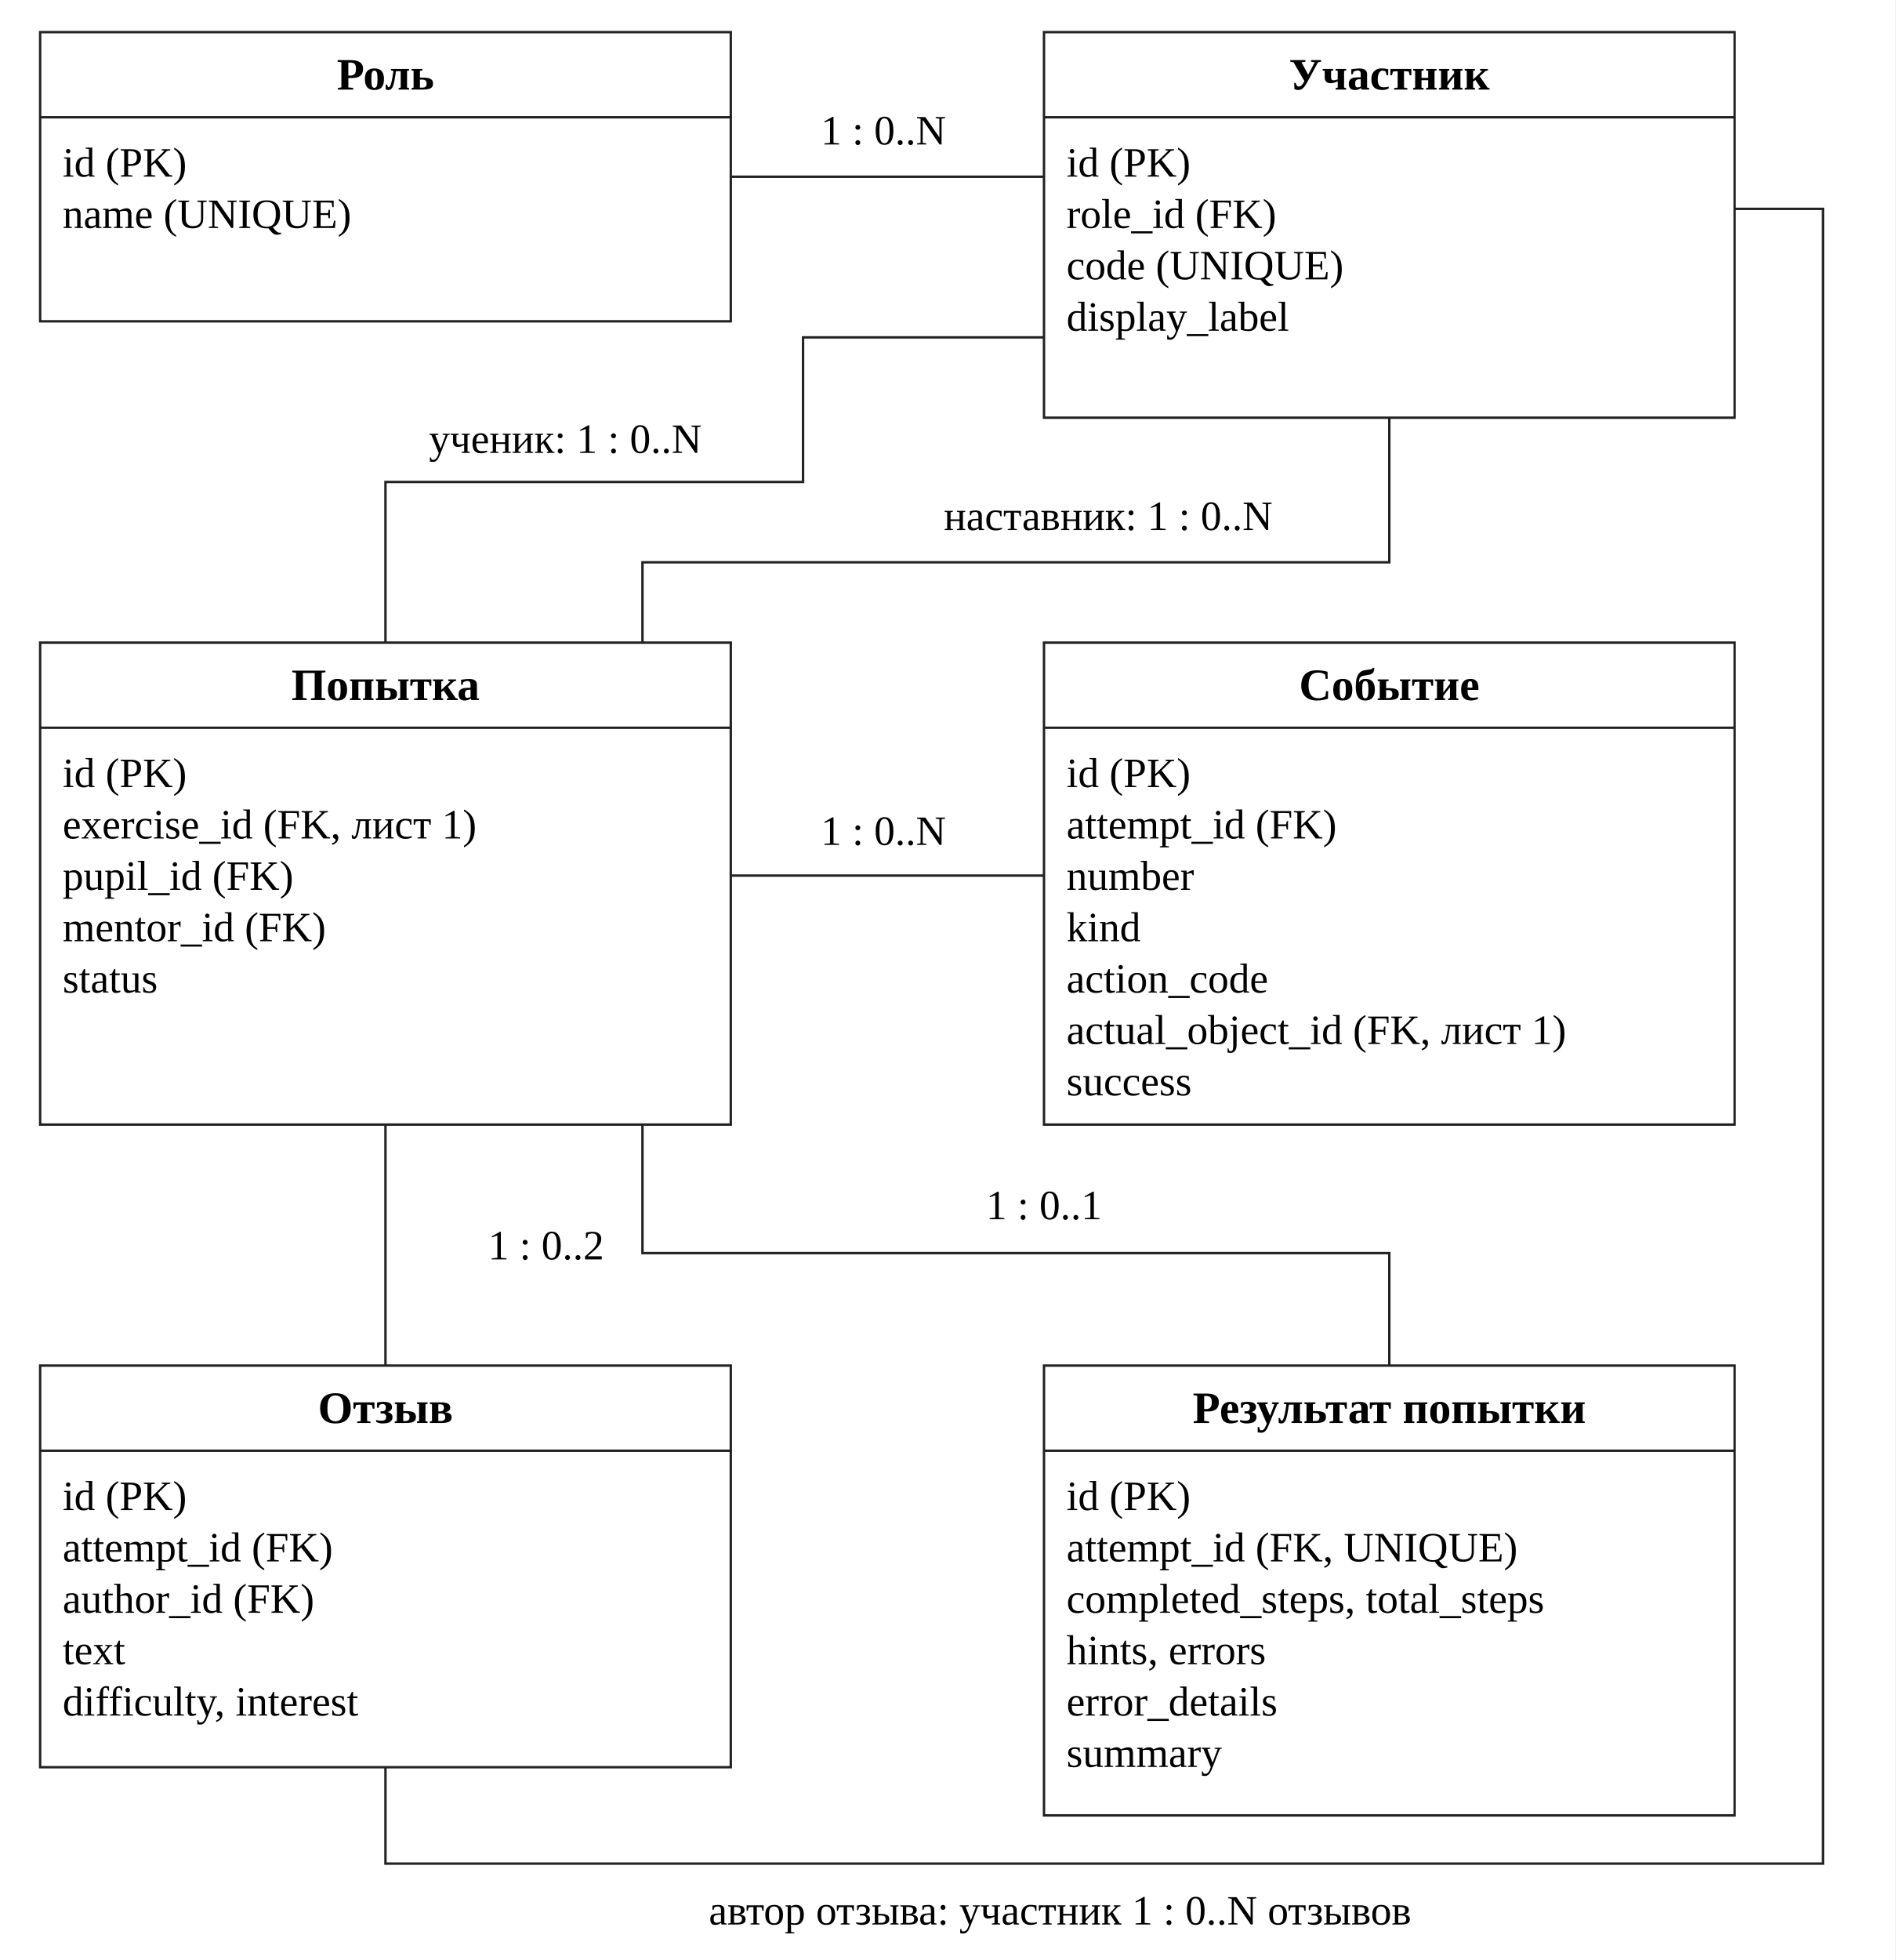
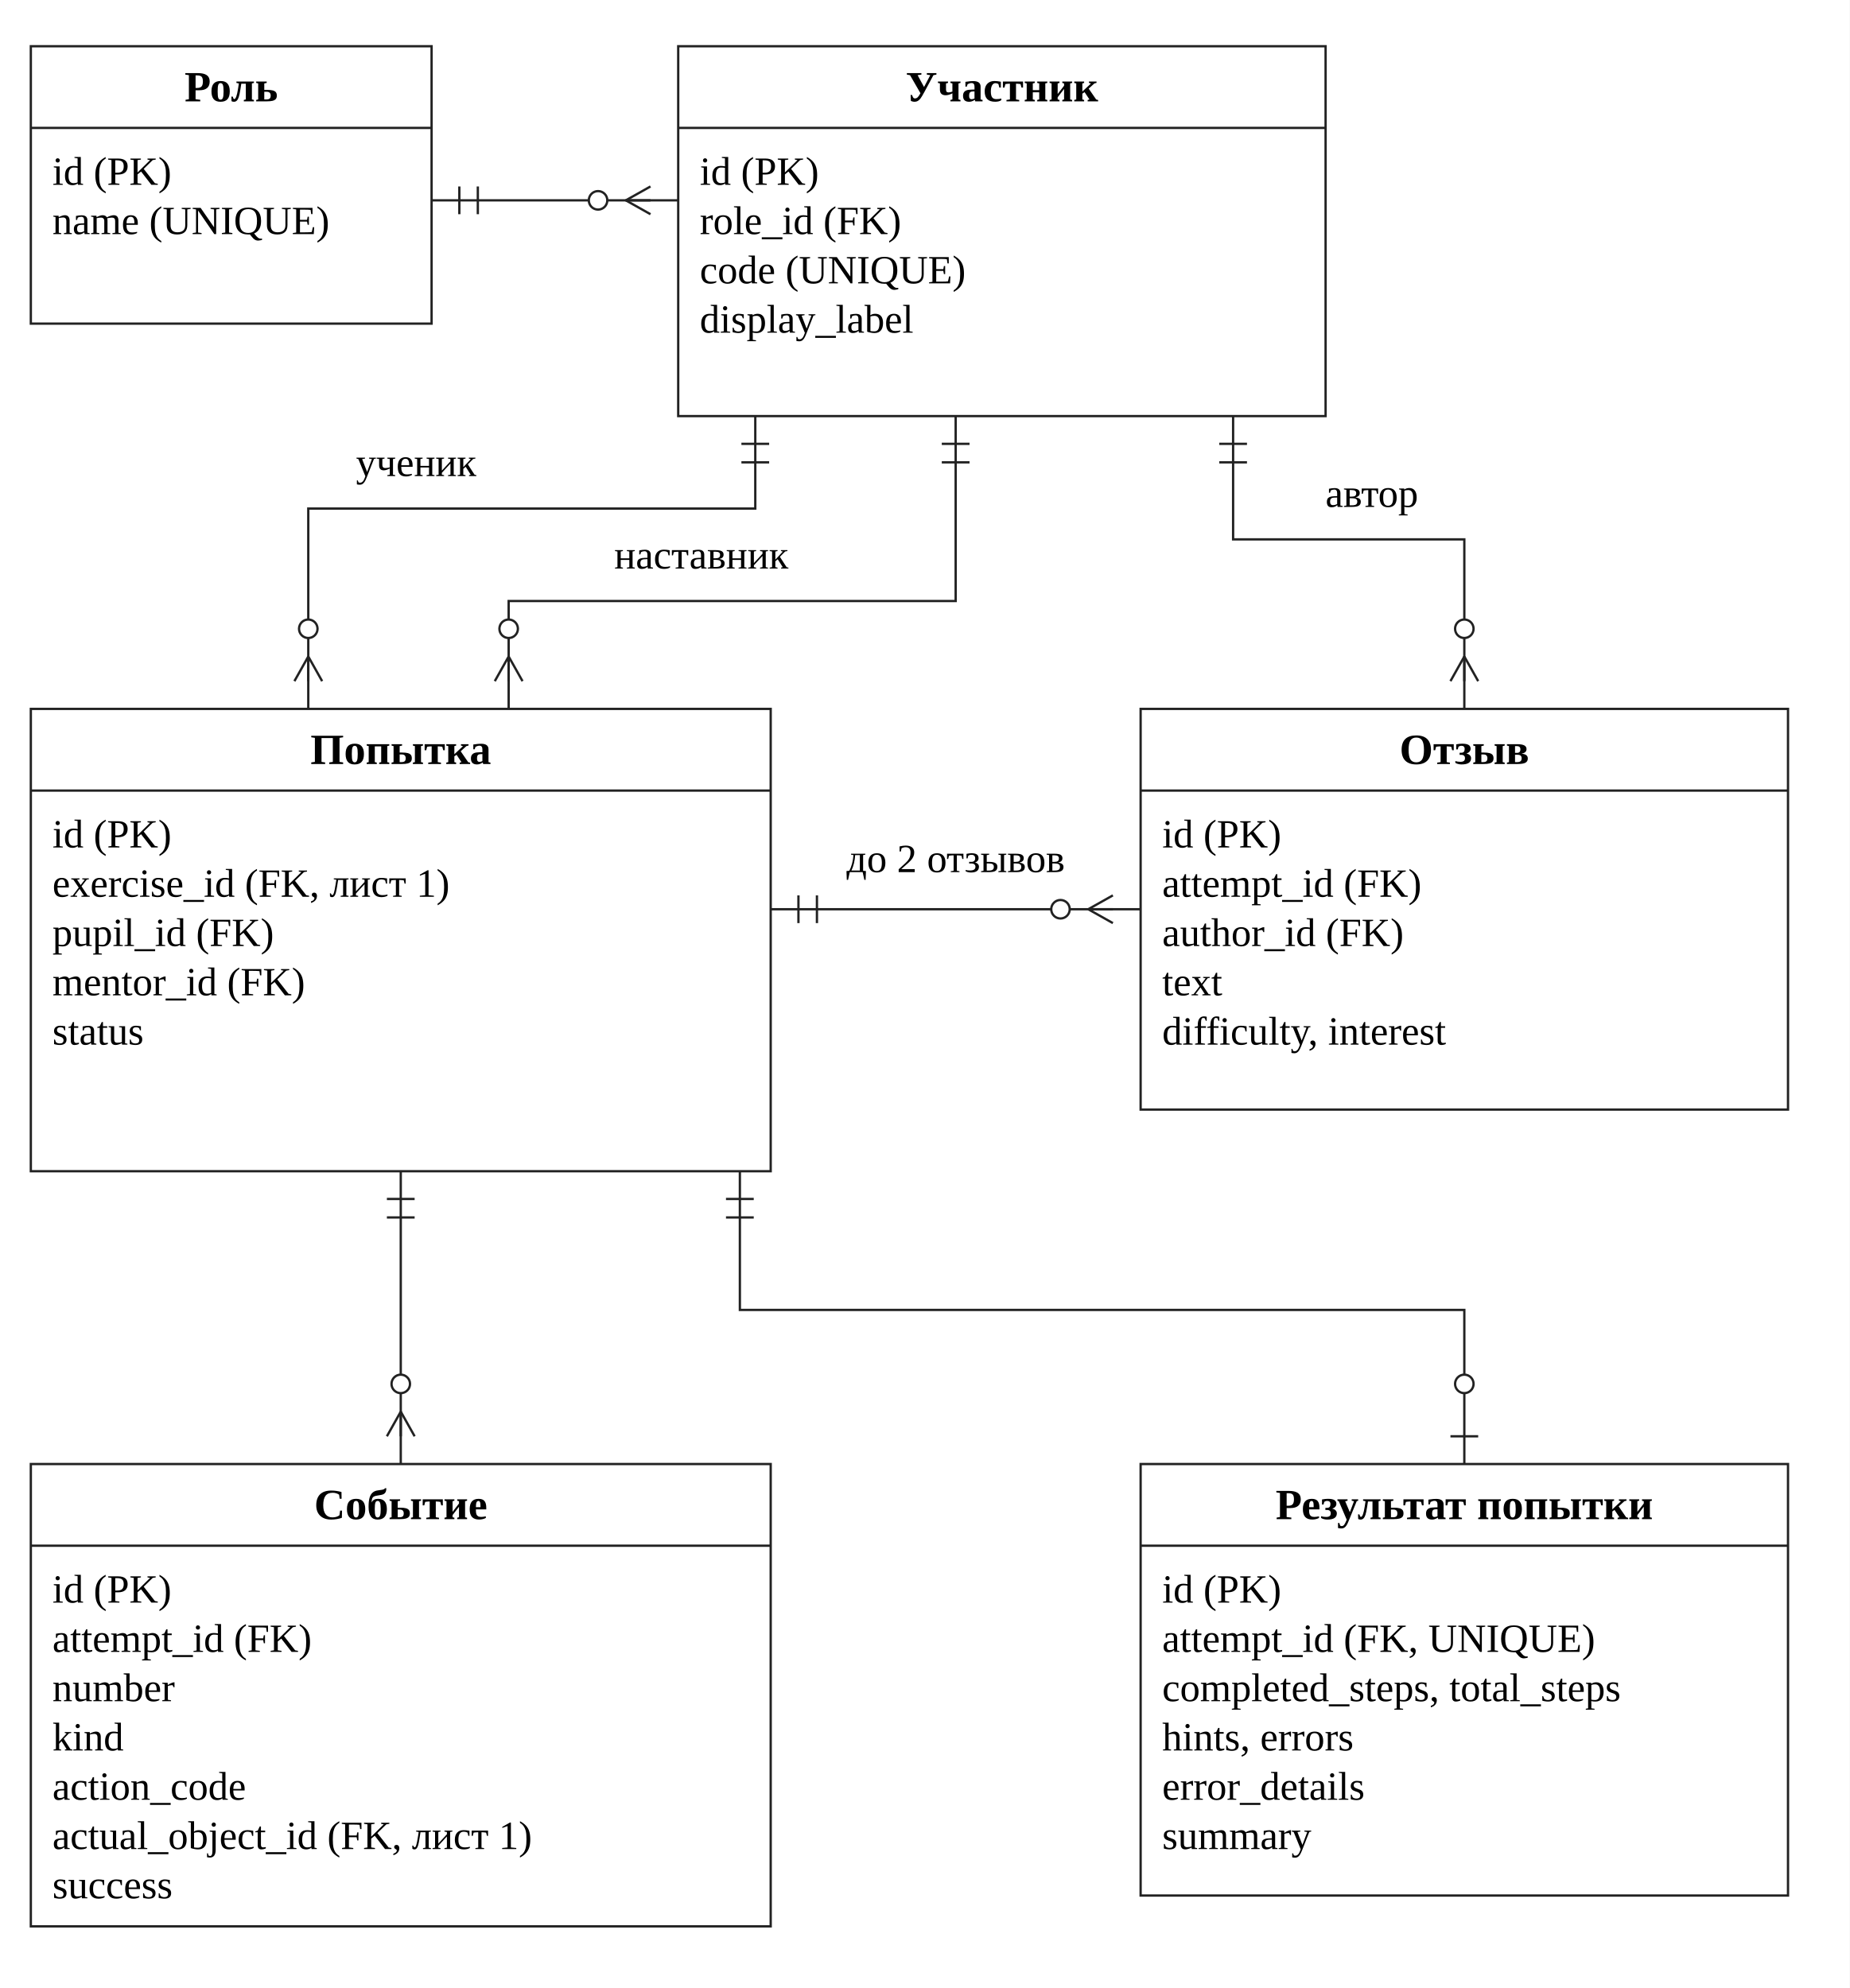
- <svg xmlns="http://www.w3.org/2000/svg" width="1180" height="1220" viewBox="0 0 1180 1220">
+ <svg xmlns="http://www.w3.org/2000/svg" width="1200" height="1290" viewBox="0 0 1200 1290">
  <rect width="100%" height="100%" fill="white" />
-   <rect x="25" y="20" width="430" height="180" fill="white" stroke="#222" stroke-width="1.5" />
-   <text x="240.0" y="55.76" font-family="Times New Roman" font-size="28" text-anchor="middle" font-weight="bold">Роль</text>
-   <polyline points="25,73 455,73" fill="none" stroke="#222" stroke-width="1.5" />
-   <text x="39" y="109.92" font-family="Times New Roman" font-size="26" text-anchor="start" font-weight="normal">id (PK)</text>
-   <text x="39" y="141.9" font-family="Times New Roman" font-size="26" text-anchor="start" font-weight="normal">name (UNIQUE)</text>
-   <rect x="650" y="20" width="430" height="240" fill="white" stroke="#222" stroke-width="1.5" />
-   <text x="865.0" y="55.76" font-family="Times New Roman" font-size="28" text-anchor="middle" font-weight="bold">Участник</text>
-   <polyline points="650,73 1080,73" fill="none" stroke="#222" stroke-width="1.5" />
-   <text x="664" y="109.92" font-family="Times New Roman" font-size="26" text-anchor="start" font-weight="normal">id (PK)</text>
-   <text x="664" y="141.9" font-family="Times New Roman" font-size="26" text-anchor="start" font-weight="normal">role_id (FK)</text>
-   <text x="664" y="173.88" font-family="Times New Roman" font-size="26" text-anchor="start" font-weight="normal">code (UNIQUE)</text>
-   <text x="664" y="205.86" font-family="Times New Roman" font-size="26" text-anchor="start" font-weight="normal">display_label</text>
-   <rect x="25" y="400" width="430" height="300" fill="white" stroke="#222" stroke-width="1.5" />
-   <text x="240.0" y="435.76" font-family="Times New Roman" font-size="28" text-anchor="middle" font-weight="bold">Попытка</text>
-   <polyline points="25,453 455,453" fill="none" stroke="#222" stroke-width="1.5" />
-   <text x="39" y="489.92" font-family="Times New Roman" font-size="26" text-anchor="start" font-weight="normal">id (PK)</text>
-   <text x="39" y="521.9" font-family="Times New Roman" font-size="26" text-anchor="start" font-weight="normal">exercise_id (FK, лист 1)</text>
-   <text x="39" y="553.88" font-family="Times New Roman" font-size="26" text-anchor="start" font-weight="normal">pupil_id (FK)</text>
-   <text x="39" y="585.86" font-family="Times New Roman" font-size="26" text-anchor="start" font-weight="normal">mentor_id (FK)</text>
-   <text x="39" y="617.84" font-family="Times New Roman" font-size="26" text-anchor="start" font-weight="normal">status</text>
-   <rect x="650" y="400" width="430" height="300" fill="white" stroke="#222" stroke-width="1.5" />
-   <text x="865.0" y="435.76" font-family="Times New Roman" font-size="28" text-anchor="middle" font-weight="bold">Событие</text>
-   <polyline points="650,453 1080,453" fill="none" stroke="#222" stroke-width="1.5" />
-   <text x="664" y="489.92" font-family="Times New Roman" font-size="26" text-anchor="start" font-weight="normal">id (PK)</text>
-   <text x="664" y="521.9" font-family="Times New Roman" font-size="26" text-anchor="start" font-weight="normal">attempt_id (FK)</text>
-   <text x="664" y="553.88" font-family="Times New Roman" font-size="26" text-anchor="start" font-weight="normal">number</text>
-   <text x="664" y="585.86" font-family="Times New Roman" font-size="26" text-anchor="start" font-weight="normal">kind</text>
-   <text x="664" y="617.84" font-family="Times New Roman" font-size="26" text-anchor="start" font-weight="normal">action_code</text>
-   <text x="664" y="649.82" font-family="Times New Roman" font-size="26" text-anchor="start" font-weight="normal">actual_object_id (FK, лист 1)</text>
-   <text x="664" y="681.8" font-family="Times New Roman" font-size="26" text-anchor="start" font-weight="normal">success</text>
-   <rect x="25" y="850" width="430" height="250" fill="white" stroke="#222" stroke-width="1.5" />
-   <text x="240.0" y="885.76" font-family="Times New Roman" font-size="28" text-anchor="middle" font-weight="bold">Отзыв</text>
-   <polyline points="25,903 455,903" fill="none" stroke="#222" stroke-width="1.5" />
-   <text x="39" y="939.92" font-family="Times New Roman" font-size="26" text-anchor="start" font-weight="normal">id (PK)</text>
-   <text x="39" y="971.9" font-family="Times New Roman" font-size="26" text-anchor="start" font-weight="normal">attempt_id (FK)</text>
-   <text x="39" y="1003.88" font-family="Times New Roman" font-size="26" text-anchor="start" font-weight="normal">author_id (FK)</text>
-   <text x="39" y="1035.86" font-family="Times New Roman" font-size="26" text-anchor="start" font-weight="normal">text</text>
-   <text x="39" y="1067.84" font-family="Times New Roman" font-size="26" text-anchor="start" font-weight="normal">difficulty, interest</text>
-   <rect x="650" y="850" width="430" height="280" fill="white" stroke="#222" stroke-width="1.5" />
-   <text x="865.0" y="885.76" font-family="Times New Roman" font-size="28" text-anchor="middle" font-weight="bold">Результат попытки</text>
-   <polyline points="650,903 1080,903" fill="none" stroke="#222" stroke-width="1.5" />
-   <text x="664" y="939.92" font-family="Times New Roman" font-size="26" text-anchor="start" font-weight="normal">id (PK)</text>
-   <text x="664" y="971.9" font-family="Times New Roman" font-size="26" text-anchor="start" font-weight="normal">attempt_id (FK, UNIQUE)</text>
-   <text x="664" y="1003.88" font-family="Times New Roman" font-size="26" text-anchor="start" font-weight="normal">completed_steps, total_steps</text>
-   <text x="664" y="1035.86" font-family="Times New Roman" font-size="26" text-anchor="start" font-weight="normal">hints, errors</text>
-   <text x="664" y="1067.84" font-family="Times New Roman" font-size="26" text-anchor="start" font-weight="normal">error_details</text>
-   <text x="664" y="1099.82" font-family="Times New Roman" font-size="26" text-anchor="start" font-weight="normal">summary</text>
-   <polyline points="455,110 650,110" fill="none" stroke="#222" stroke-width="1.5" />
-   <text x="550" y="89.92" font-family="Times New Roman" font-size="26" text-anchor="middle" font-weight="normal">1 : 0..N</text>
-   <polyline points="650,210 500,210 500,300 240,300 240,400" fill="none" stroke="#222" stroke-width="1.5" />
-   <text x="352" y="281.92" font-family="Times New Roman" font-size="26" text-anchor="middle" font-weight="normal">ученик: 1 : 0..N</text>
-   <polyline points="865,260 865,350 400,350 400,400" fill="none" stroke="#222" stroke-width="1.5" />
-   <text x="690" y="329.92" font-family="Times New Roman" font-size="26" text-anchor="middle" font-weight="normal">наставник: 1 : 0..N</text>
-   <polyline points="455,545 650,545" fill="none" stroke="#222" stroke-width="1.5" />
-   <text x="550" y="525.92" font-family="Times New Roman" font-size="26" text-anchor="middle" font-weight="normal">1 : 0..N</text>
-   <polyline points="240,700 240,850" fill="none" stroke="#222" stroke-width="1.5" />
-   <text x="340" y="783.92" font-family="Times New Roman" font-size="26" text-anchor="middle" font-weight="normal">1 : 0..2</text>
-   <polyline points="400,700 400,780 865,780 865,850" fill="none" stroke="#222" stroke-width="1.5" />
-   <text x="650" y="758.92" font-family="Times New Roman" font-size="26" text-anchor="middle" font-weight="normal">1 : 0..1</text>
-   <polyline points="240,1100 240,1160 1135,1160 1135,130 1080,130" fill="none" stroke="#222" stroke-width="1.5" />
-   <text x="660" y="1197.92" font-family="Times New Roman" font-size="26" text-anchor="middle" font-weight="normal">автор отзыва: участник 1 : 0..N отзывов</text>
+   <rect x="20" y="30" width="260" height="180" fill="white" stroke="#222" stroke-width="1.5" />
+   <text x="150.0" y="65.76" font-family="Times New Roman" font-size="28" text-anchor="middle" font-weight="bold">Роль</text>
+   <polyline points="20,83 280,83" fill="none" stroke="#222" stroke-width="1.5" />
+   <text x="34" y="119.92" font-family="Times New Roman" font-size="26" text-anchor="start" font-weight="normal">id (PK)</text>
+   <text x="34" y="151.9" font-family="Times New Roman" font-size="26" text-anchor="start" font-weight="normal">name (UNIQUE)</text>
+   <rect x="440" y="30" width="420" height="240" fill="white" stroke="#222" stroke-width="1.5" />
+   <text x="650.0" y="65.76" font-family="Times New Roman" font-size="28" text-anchor="middle" font-weight="bold">Участник</text>
+   <polyline points="440,83 860,83" fill="none" stroke="#222" stroke-width="1.5" />
+   <text x="454" y="119.92" font-family="Times New Roman" font-size="26" text-anchor="start" font-weight="normal">id (PK)</text>
+   <text x="454" y="151.9" font-family="Times New Roman" font-size="26" text-anchor="start" font-weight="normal">role_id (FK)</text>
+   <text x="454" y="183.88" font-family="Times New Roman" font-size="26" text-anchor="start" font-weight="normal">code (UNIQUE)</text>
+   <text x="454" y="215.86" font-family="Times New Roman" font-size="26" text-anchor="start" font-weight="normal">display_label</text>
+   <rect x="20" y="460" width="480" height="300" fill="white" stroke="#222" stroke-width="1.5" />
+   <text x="260.0" y="495.76" font-family="Times New Roman" font-size="28" text-anchor="middle" font-weight="bold">Попытка</text>
+   <polyline points="20,513 500,513" fill="none" stroke="#222" stroke-width="1.5" />
+   <text x="34" y="549.92" font-family="Times New Roman" font-size="26" text-anchor="start" font-weight="normal">id (PK)</text>
+   <text x="34" y="581.9" font-family="Times New Roman" font-size="26" text-anchor="start" font-weight="normal">exercise_id (FK, лист 1)</text>
+   <text x="34" y="613.88" font-family="Times New Roman" font-size="26" text-anchor="start" font-weight="normal">pupil_id (FK)</text>
+   <text x="34" y="645.86" font-family="Times New Roman" font-size="26" text-anchor="start" font-weight="normal">mentor_id (FK)</text>
+   <text x="34" y="677.84" font-family="Times New Roman" font-size="26" text-anchor="start" font-weight="normal">status</text>
+   <rect x="740" y="460" width="420" height="260" fill="white" stroke="#222" stroke-width="1.5" />
+   <text x="950.0" y="495.76" font-family="Times New Roman" font-size="28" text-anchor="middle" font-weight="bold">Отзыв</text>
+   <polyline points="740,513 1160,513" fill="none" stroke="#222" stroke-width="1.5" />
+   <text x="754" y="549.92" font-family="Times New Roman" font-size="26" text-anchor="start" font-weight="normal">id (PK)</text>
+   <text x="754" y="581.9" font-family="Times New Roman" font-size="26" text-anchor="start" font-weight="normal">attempt_id (FK)</text>
+   <text x="754" y="613.88" font-family="Times New Roman" font-size="26" text-anchor="start" font-weight="normal">author_id (FK)</text>
+   <text x="754" y="645.86" font-family="Times New Roman" font-size="26" text-anchor="start" font-weight="normal">text</text>
+   <text x="754" y="677.84" font-family="Times New Roman" font-size="26" text-anchor="start" font-weight="normal">difficulty, interest</text>
+   <rect x="20" y="950" width="480" height="300" fill="white" stroke="#222" stroke-width="1.5" />
+   <text x="260.0" y="985.76" font-family="Times New Roman" font-size="28" text-anchor="middle" font-weight="bold">Событие</text>
+   <polyline points="20,1003 500,1003" fill="none" stroke="#222" stroke-width="1.5" />
+   <text x="34" y="1039.92" font-family="Times New Roman" font-size="26" text-anchor="start" font-weight="normal">id (PK)</text>
+   <text x="34" y="1071.9" font-family="Times New Roman" font-size="26" text-anchor="start" font-weight="normal">attempt_id (FK)</text>
+   <text x="34" y="1103.88" font-family="Times New Roman" font-size="26" text-anchor="start" font-weight="normal">number</text>
+   <text x="34" y="1135.86" font-family="Times New Roman" font-size="26" text-anchor="start" font-weight="normal">kind</text>
+   <text x="34" y="1167.84" font-family="Times New Roman" font-size="26" text-anchor="start" font-weight="normal">action_code</text>
+   <text x="34" y="1199.82" font-family="Times New Roman" font-size="26" text-anchor="start" font-weight="normal">actual_object_id (FK, лист 1)</text>
+   <text x="34" y="1231.8" font-family="Times New Roman" font-size="26" text-anchor="start" font-weight="normal">success</text>
+   <rect x="740" y="950" width="420" height="280" fill="white" stroke="#222" stroke-width="1.5" />
+   <text x="950.0" y="985.76" font-family="Times New Roman" font-size="28" text-anchor="middle" font-weight="bold">Результат попытки</text>
+   <polyline points="740,1003 1160,1003" fill="none" stroke="#222" stroke-width="1.5" />
+   <text x="754" y="1039.92" font-family="Times New Roman" font-size="26" text-anchor="start" font-weight="normal">id (PK)</text>
+   <text x="754" y="1071.9" font-family="Times New Roman" font-size="26" text-anchor="start" font-weight="normal">attempt_id (FK, UNIQUE)</text>
+   <text x="754" y="1103.88" font-family="Times New Roman" font-size="26" text-anchor="start" font-weight="normal">completed_steps, total_steps</text>
+   <text x="754" y="1135.86" font-family="Times New Roman" font-size="26" text-anchor="start" font-weight="normal">hints, errors</text>
+   <text x="754" y="1167.84" font-family="Times New Roman" font-size="26" text-anchor="start" font-weight="normal">error_details</text>
+   <text x="754" y="1199.82" font-family="Times New Roman" font-size="26" text-anchor="start" font-weight="normal">summary</text>
+   <polyline points="280,130 440,130" fill="none" stroke="#222" stroke-width="1.5" />
+   <polyline points="298.0,121.0 298.0,139.0" fill="none" stroke="#222" stroke-width="1.5" />
+   <polyline points="310.0,121.0 310.0,139.0" fill="none" stroke="#222" stroke-width="1.5" />
+   <polyline points="406.0,130.0 422.0,139.0" fill="none" stroke="#222" stroke-width="1.5" />
+   <polyline points="406.0,130.0 422.0,130.0" fill="none" stroke="#222" stroke-width="1.5" />
+   <polyline points="406.0,130.0 422.0,121.0" fill="none" stroke="#222" stroke-width="1.5" />
+   <ellipse cx="388.0" cy="130.0" rx="6.0" ry="6.0" fill="white" stroke="#222" stroke-width="1.5" />
+   <polyline points="490,270 490,330 200,330 200,460" fill="none" stroke="#222" stroke-width="1.5" />
+   <polyline points="499.0,288.0 481.0,288.0" fill="none" stroke="#222" stroke-width="1.5" />
+   <polyline points="499.0,300.0 481.0,300.0" fill="none" stroke="#222" stroke-width="1.5" />
+   <polyline points="200.0,426.0 191.0,442.0" fill="none" stroke="#222" stroke-width="1.5" />
+   <polyline points="200.0,426.0 200.0,442.0" fill="none" stroke="#222" stroke-width="1.5" />
+   <polyline points="200.0,426.0 209.0,442.0" fill="none" stroke="#222" stroke-width="1.5" />
+   <ellipse cx="200.0" cy="408.0" rx="6.0" ry="6.0" fill="white" stroke="#222" stroke-width="1.5" />
+   <text x="270" y="308.92" font-family="Times New Roman" font-size="26" text-anchor="middle" font-weight="normal">ученик</text>
+   <polyline points="620,270 620,390 330,390 330,460" fill="none" stroke="#222" stroke-width="1.5" />
+   <polyline points="629.0,288.0 611.0,288.0" fill="none" stroke="#222" stroke-width="1.5" />
+   <polyline points="629.0,300.0 611.0,300.0" fill="none" stroke="#222" stroke-width="1.5" />
+   <polyline points="330.0,426.0 321.0,442.0" fill="none" stroke="#222" stroke-width="1.5" />
+   <polyline points="330.0,426.0 330.0,442.0" fill="none" stroke="#222" stroke-width="1.5" />
+   <polyline points="330.0,426.0 339.0,442.0" fill="none" stroke="#222" stroke-width="1.5" />
+   <ellipse cx="330.0" cy="408.0" rx="6.0" ry="6.0" fill="white" stroke="#222" stroke-width="1.5" />
+   <text x="455" y="368.92" font-family="Times New Roman" font-size="26" text-anchor="middle" font-weight="normal">наставник</text>
+   <polyline points="800,270 800,350 950,350 950,460" fill="none" stroke="#222" stroke-width="1.5" />
+   <polyline points="809.0,288.0 791.0,288.0" fill="none" stroke="#222" stroke-width="1.5" />
+   <polyline points="809.0,300.0 791.0,300.0" fill="none" stroke="#222" stroke-width="1.5" />
+   <polyline points="950.0,426.0 941.0,442.0" fill="none" stroke="#222" stroke-width="1.5" />
+   <polyline points="950.0,426.0 950.0,442.0" fill="none" stroke="#222" stroke-width="1.5" />
+   <polyline points="950.0,426.0 959.0,442.0" fill="none" stroke="#222" stroke-width="1.5" />
+   <ellipse cx="950.0" cy="408.0" rx="6.0" ry="6.0" fill="white" stroke="#222" stroke-width="1.5" />
+   <text x="890" y="328.92" font-family="Times New Roman" font-size="26" text-anchor="middle" font-weight="normal">автор</text>
+   <polyline points="500,590 740,590" fill="none" stroke="#222" stroke-width="1.5" />
+   <polyline points="518.0,581.0 518.0,599.0" fill="none" stroke="#222" stroke-width="1.5" />
+   <polyline points="530.0,581.0 530.0,599.0" fill="none" stroke="#222" stroke-width="1.5" />
+   <polyline points="706.0,590.0 722.0,599.0" fill="none" stroke="#222" stroke-width="1.5" />
+   <polyline points="706.0,590.0 722.0,590.0" fill="none" stroke="#222" stroke-width="1.5" />
+   <polyline points="706.0,590.0 722.0,581.0" fill="none" stroke="#222" stroke-width="1.5" />
+   <ellipse cx="688.0" cy="590.0" rx="6.0" ry="6.0" fill="white" stroke="#222" stroke-width="1.5" />
+   <text x="620" y="565.92" font-family="Times New Roman" font-size="26" text-anchor="middle" font-weight="normal">до 2 отзывов</text>
+   <polyline points="260,760 260,950" fill="none" stroke="#222" stroke-width="1.5" />
+   <polyline points="269.0,778.0 251.0,778.0" fill="none" stroke="#222" stroke-width="1.5" />
+   <polyline points="269.0,790.0 251.0,790.0" fill="none" stroke="#222" stroke-width="1.5" />
+   <polyline points="260.0,916.0 251.0,932.0" fill="none" stroke="#222" stroke-width="1.5" />
+   <polyline points="260.0,916.0 260.0,932.0" fill="none" stroke="#222" stroke-width="1.5" />
+   <polyline points="260.0,916.0 269.0,932.0" fill="none" stroke="#222" stroke-width="1.5" />
+   <ellipse cx="260.0" cy="898.0" rx="6.0" ry="6.0" fill="white" stroke="#222" stroke-width="1.5" />
+   <polyline points="480,760 480,850 950,850 950,950" fill="none" stroke="#222" stroke-width="1.5" />
+   <polyline points="489.0,778.0 471.0,778.0" fill="none" stroke="#222" stroke-width="1.5" />
+   <polyline points="489.0,790.0 471.0,790.0" fill="none" stroke="#222" stroke-width="1.5" />
+   <ellipse cx="950.0" cy="898.0" rx="6.0" ry="6.0" fill="white" stroke="#222" stroke-width="1.5" />
+   <polyline points="941.0,932.0 959.0,932.0" fill="none" stroke="#222" stroke-width="1.5" />
</svg>
